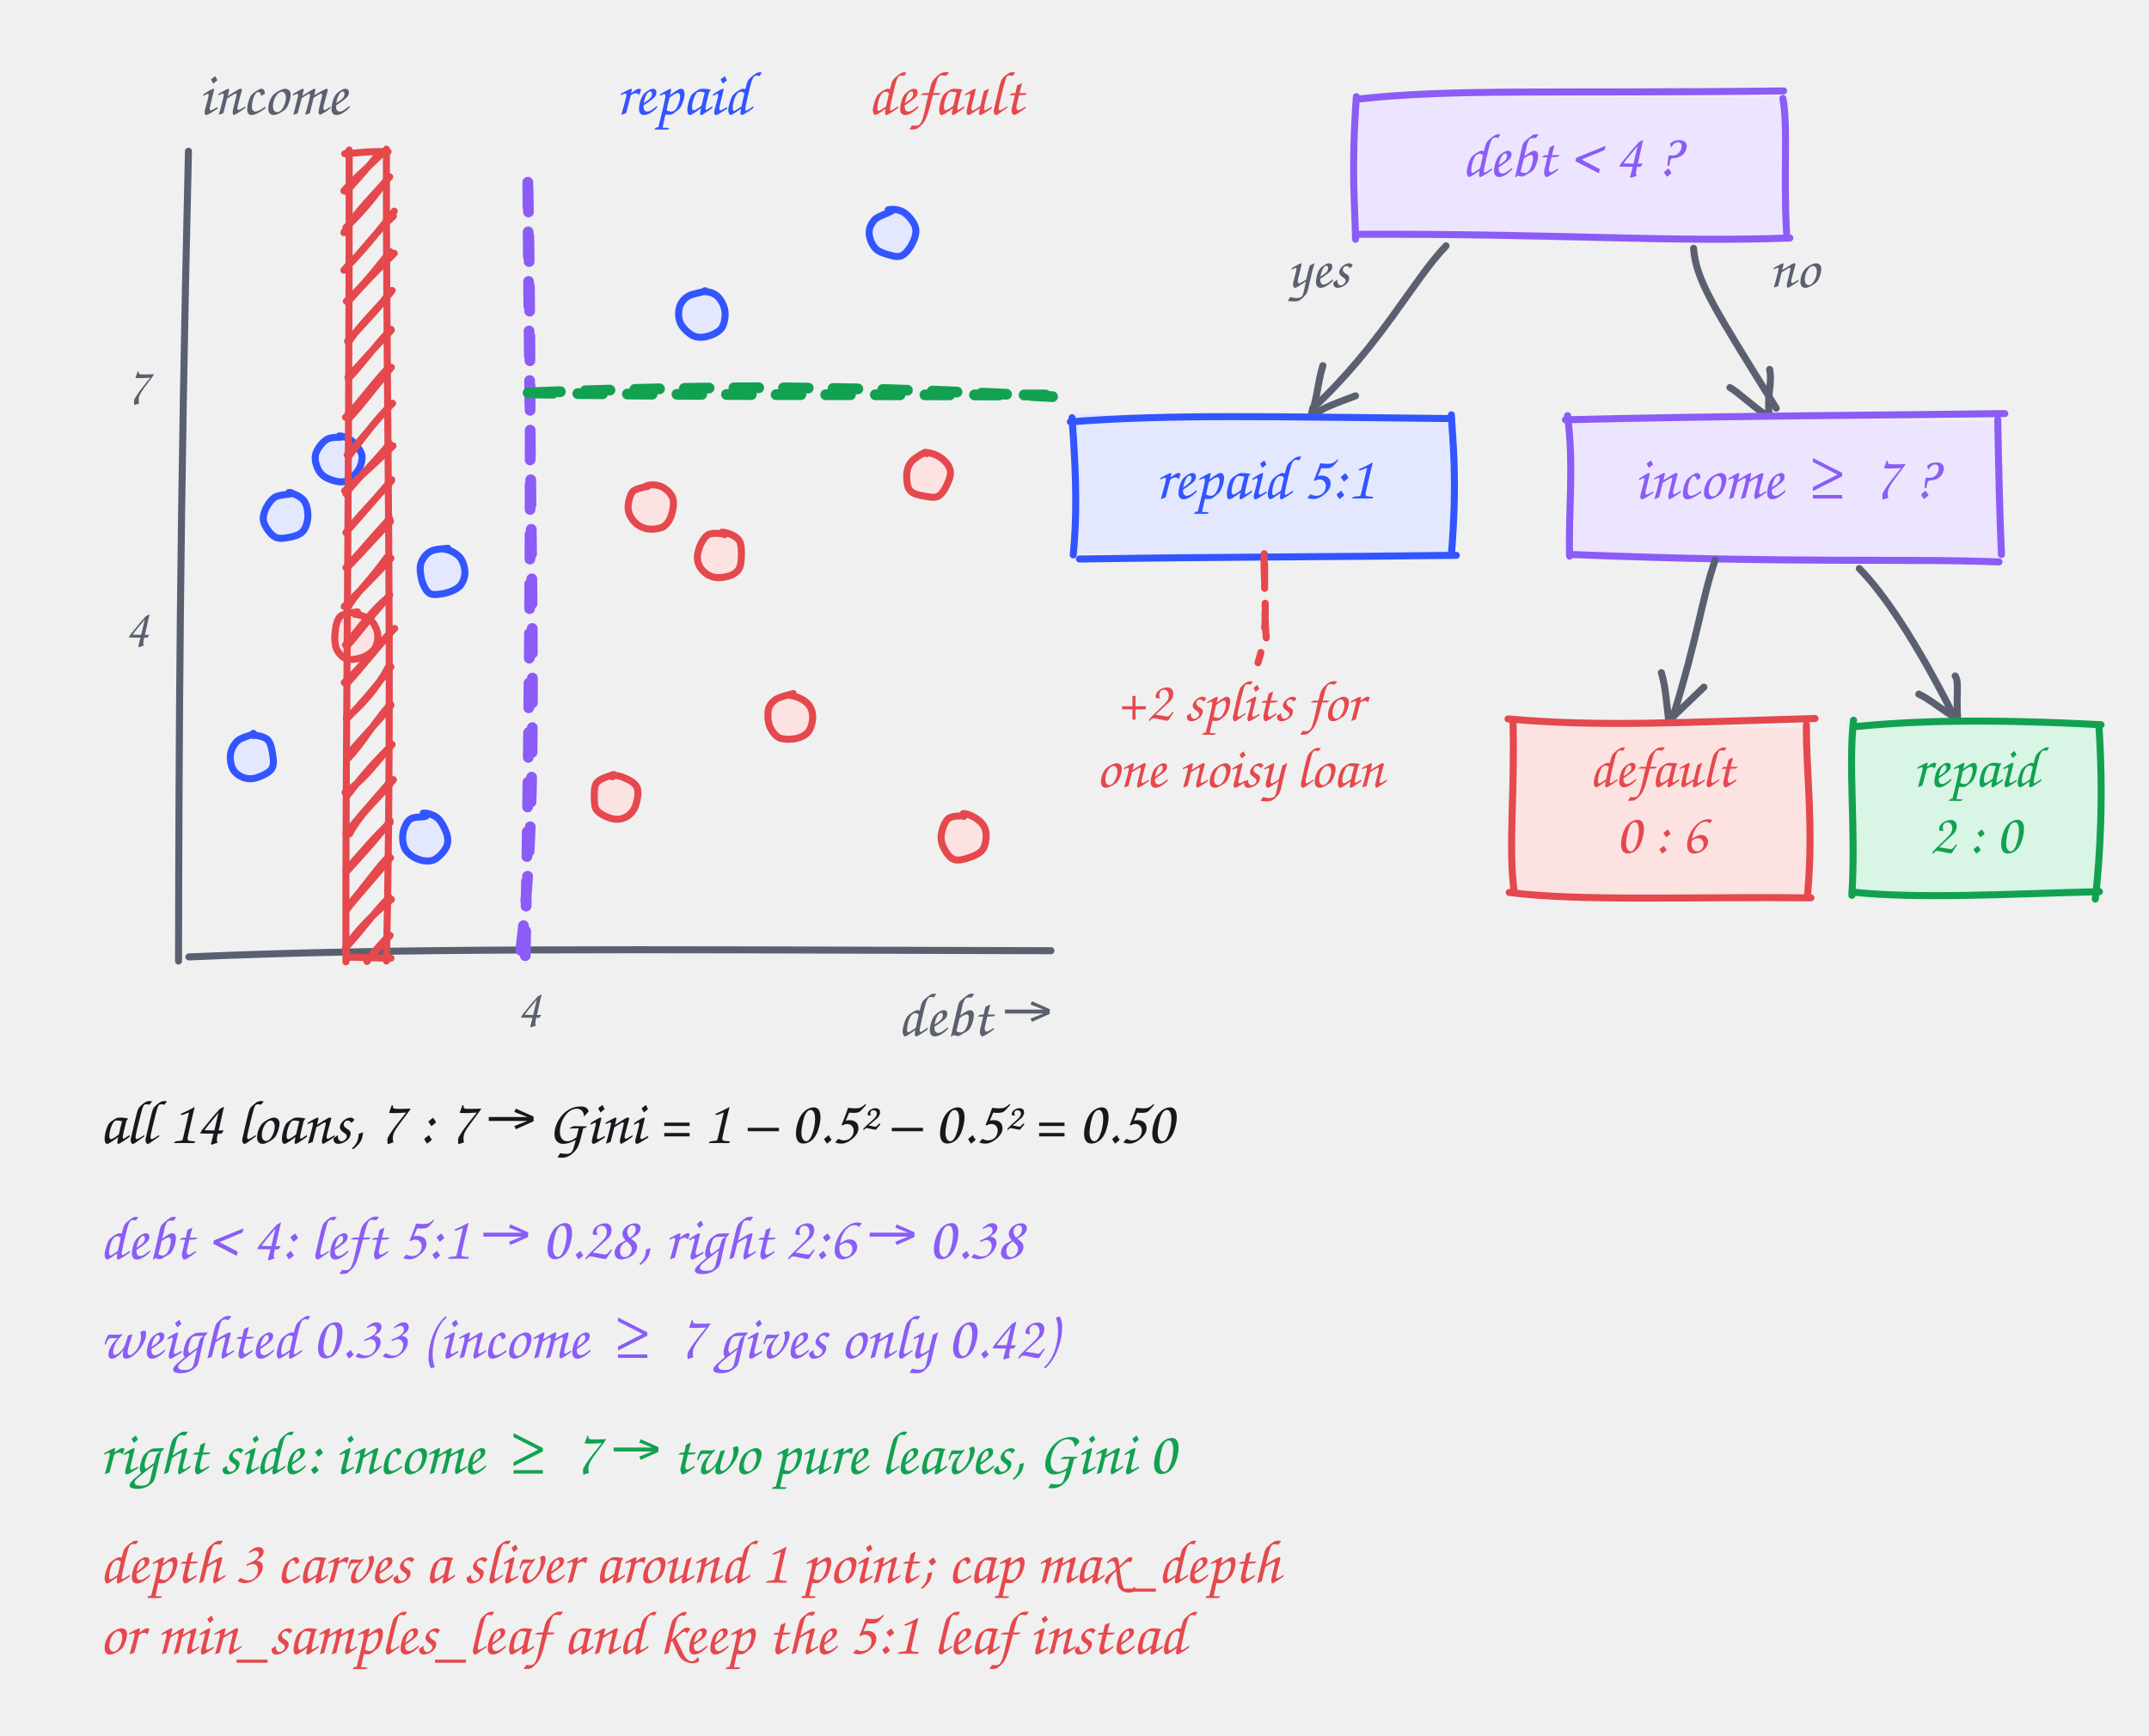
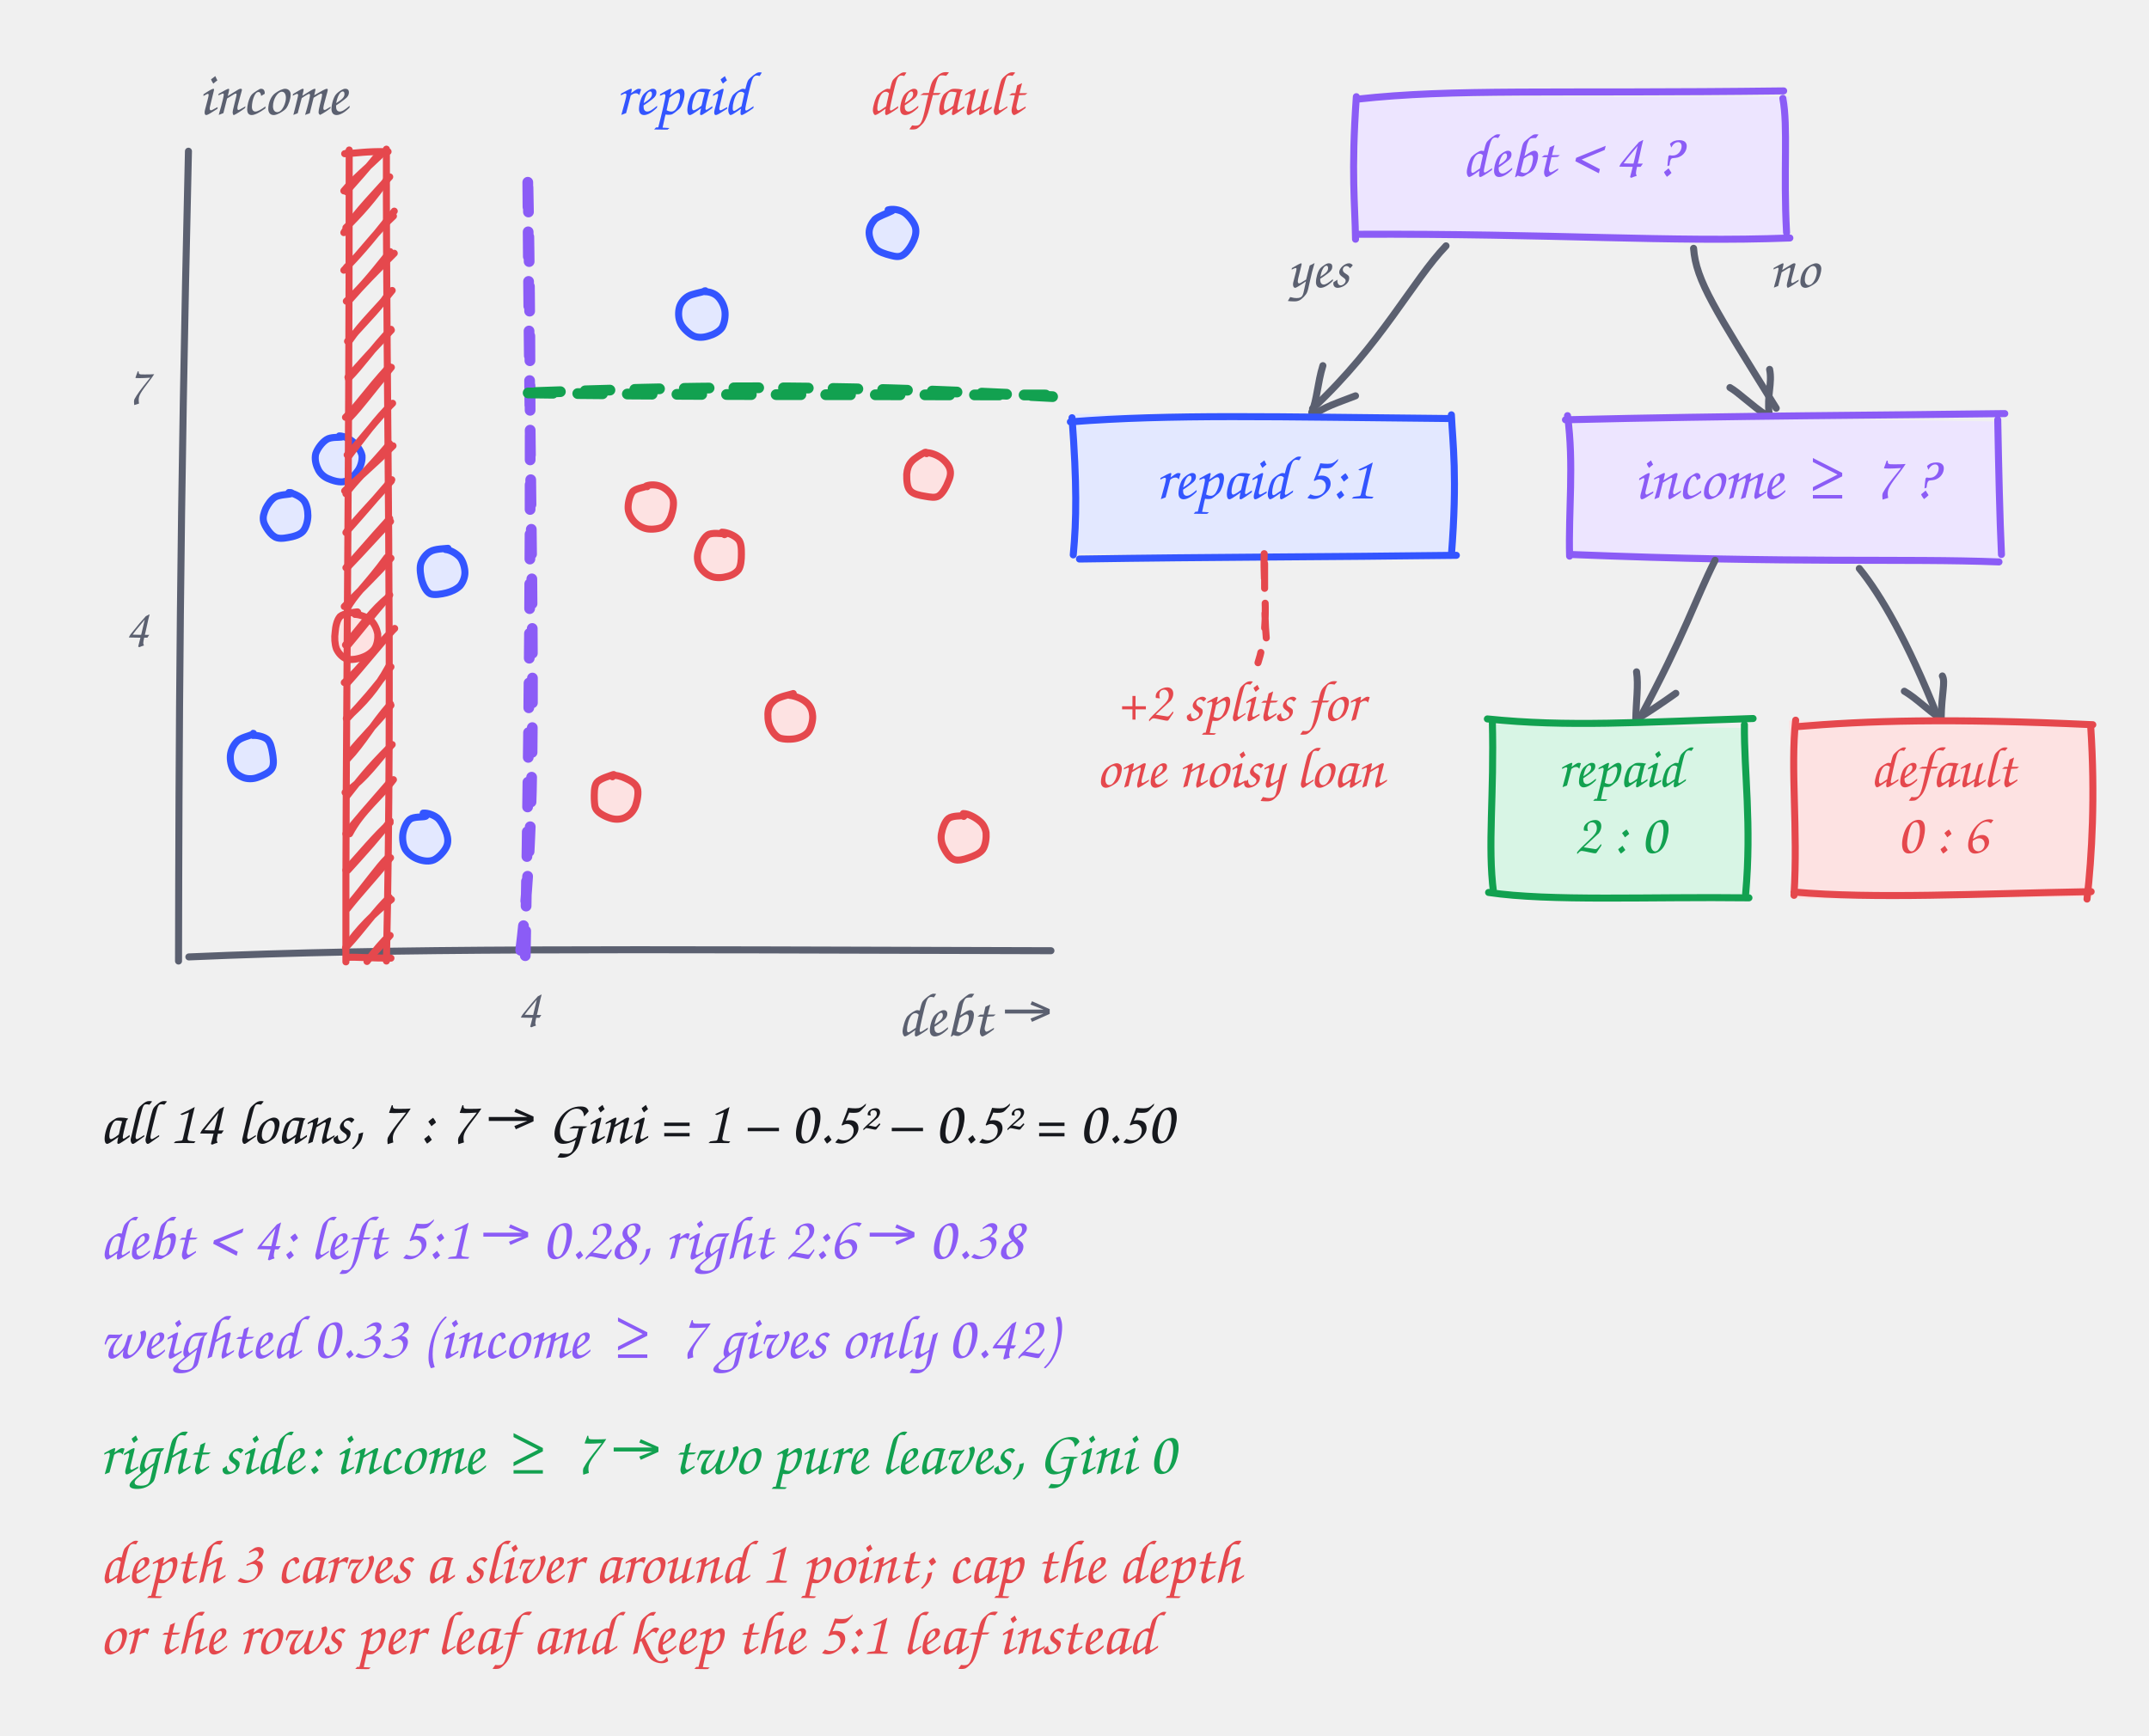
<svg xmlns="http://www.w3.org/2000/svg" viewBox="0 0 520 420" class="dg" font-family="Excalifont" data-diagram="decision-trees">
  <style>
.dg path{fill:none;stroke-linecap:round;stroke-linejoin:round;stroke-width:1.7}
.dg .w-thick{stroke-width:2.6}.dg .w-thin{stroke-width:1.1}
.dg text{font-family:Excalifont,'Comic Sans MS',cursive;stroke:none}.dg .t-mono{font-family:'JetBrains Mono',monospace}
.s-ink{stroke:#16181D}.s-muted{stroke:#5B6070}.s-red{stroke:#E5484D}.s-blue{stroke:#3355FF}.s-green{stroke:#12A150}.s-orange{stroke:#F59E0B}.s-violet{stroke:#8B5CF6}.s-paper{stroke:#fff}.s-hl{stroke:#FFE45C}
.f-ink{fill:#16181D!important}.f-muted{fill:#E9E3D9!important}.f-red{fill:#FDE2E2!important}.f-blue{fill:#E3E8FF!important}.f-green{fill:#D8F5E5!important}.f-orange{fill:#FFF1D6!important}.f-violet{fill:#EDE5FF!important}.f-paper{fill:#fff!important}.f-hl{fill:#FFE45C!important}
.h-red{stroke:#E5484D}.h-blue{stroke:#3355FF}.h-green{stroke:#12A150}.h-orange{stroke:#F59E0B}.h-violet{stroke:#8B5CF6}.h-hl{stroke:#FFE45C}.h-ink{stroke:#16181D}.h-muted{stroke:#9AA0AE}
.t-ink{fill:#16181D}.t-muted{fill:#5B6070}.t-red{fill:#E5484D}.t-blue{fill:#3355FF}.t-green{fill:#12A150}.t-orange{fill:#B7791F}.t-violet{fill:#8B5CF6}.t-paper{fill:#fff}
</style>
  <g data-el="0" data-step="0" style="--i:0">
    <path d="M45.7 231.6 C96.5 229.4, 146.6 229.8, 254.3 230.1" class="s-muted" pathLength="1" />
    <path d="M43.2 232.6 C43.3 180, 43.5 126, 45.6 36.6" class="s-muted" pathLength="1" />
    <text x="254" y="248" font-size="15" text-anchor="end" dominant-baseline="central" class="t t-muted">debt →</text>
    <text x="48" y="25" font-size="15" text-anchor="start" dominant-baseline="central" class="t t-muted">income</text>
    <text x="36" y="154" font-size="13" text-anchor="end" dominant-baseline="central" class="t t-muted">4</text>
    <text x="36" y="95.5" font-size="13" text-anchor="end" dominant-baseline="central" class="t t-muted">7</text>
    <text x="128" y="246" font-size="13" text-anchor="middle" dominant-baseline="central" class="t t-muted">4</text>
  </g>
  <g data-el="1" data-step="0" style="--i:1">
    <path d="M60.8 177.4 C61.8 177.3, 63.2 178.1, 64 178.9 C64.8 179.7, 65.5 180.9, 65.8 182.1 C66.1 183.2, 66.2 184.9, 65.7 185.9 C65.1 186.9, 63.4 187.6, 62.4 188.1 C61.3 188.5, 60.3 188.8, 59.3 188.4 C58.3 188.1, 57.1 186.8, 56.5 185.8 C55.9 184.8, 55.7 183.6, 55.8 182.5 C55.9 181.4, 56.3 180.2, 57.1 179.3 C58 178.5, 60.3 177.7, 61 177.4 C61.7 177.1, 61.3 177.4, 61.2 177.5" class="f-blue" />
    <path d="M61.2 178 C62.3 177.9, 63.8 178.3, 64.6 178.9 C65.4 179.6, 65.7 180.9, 65.9 182.1 C66.1 183.2, 66.4 185, 65.8 186 C65.2 187, 63.6 187.7, 62.5 188.1 C61.5 188.5, 60.3 188.6, 59.2 188.3 C58.2 188, 56.9 187.2, 56.4 186.2 C55.8 185.2, 55.6 183.5, 55.8 182.4 C56 181.2, 56.7 180, 57.5 179.3 C58.4 178.5, 60.3 178.1, 60.9 177.8 C61.5 177.5, 61.3 177.4, 61.3 177.5" class="s-blue" pathLength="1" />
    <path d="M69.7 119.2 C70.8 119.2, 72.1 120, 72.9 120.9 C73.7 121.8, 74.4 123.2, 74.5 124.3 C74.6 125.4, 74.3 126.7, 73.7 127.7 C73.1 128.7, 71.9 129.9, 70.8 130.3 C69.7 130.7, 68 130.5, 66.9 129.9 C65.8 129.4, 64.5 128.2, 64.1 127.2 C63.6 126.1, 63.9 124.6, 64.1 123.5 C64.4 122.3, 64.7 121, 65.6 120.2 C66.4 119.5, 68.6 119, 69.3 118.9 C70 118.7, 69.6 119.4, 69.8 119.5" class="f-blue" />
    <path d="M69.9 119.2 C71 119.4, 72.6 120.1, 73.4 121 C74.2 121.9, 74.5 123.5, 74.5 124.8 C74.5 126, 74.1 127.7, 73.3 128.6 C72.5 129.5, 70.9 129.9, 69.7 130.1 C68.6 130.3, 67.2 130.5, 66.3 129.8 C65.3 129.2, 64.1 127.4, 63.8 126.3 C63.5 125.1, 63.9 124.1, 64.3 123.1 C64.8 122.1, 65.6 120.9, 66.6 120.3 C67.7 119.7, 69.8 119.7, 70.4 119.5 C71 119.4, 70.4 119.2, 70.3 119.2" class="s-blue" pathLength="1" />
    <path d="M103 197.5 C104.2 197.6, 106.1 197.8, 107 198.6 C107.9 199.4, 108.4 201, 108.4 202.3 C108.4 203.5, 107.6 205, 106.9 206 C106.3 207, 105.5 207.9, 104.4 208.2 C103.3 208.5, 101.6 208.5, 100.5 207.9 C99.4 207.4, 98.2 206.2, 97.7 205 C97.2 203.8, 97.2 202, 97.6 201 C98 199.9, 99.1 199, 100.1 198.5 C101.1 197.9, 103 197.8, 103.6 197.6 C104.1 197.4, 103.5 197.2, 103.5 197.3" class="f-blue" />
    <path d="M102.4 196.8 C103.4 196.7, 104.9 197.2, 105.9 198 C106.8 198.8, 107.7 200.6, 108.1 201.8 C108.4 202.9, 108.5 204, 108 205 C107.5 206.1, 106.1 207.6, 105 208.1 C103.9 208.6, 102.4 208.4, 101.3 208 C100.1 207.6, 98.8 206.7, 98.1 205.6 C97.5 204.6, 97.3 202.9, 97.5 201.7 C97.7 200.5, 98.3 199, 99.2 198.3 C100.1 197.6, 102.3 197.8, 102.9 197.6 C103.5 197.4, 103 197.1, 103 197.1" class="s-blue" pathLength="1" />
    <path d="M107.7 132.7 C108.7 132.9, 110 133.8, 110.9 134.8 C111.7 135.8, 112.8 137.5, 112.9 138.7 C113 139.8, 112.4 141, 111.5 141.9 C110.7 142.7, 109.1 143.4, 107.8 143.7 C106.5 144, 104.9 144.1, 103.9 143.6 C102.9 143, 102.2 141.6, 101.9 140.5 C101.5 139.3, 101.3 138.1, 101.7 136.9 C102.2 135.8, 103.3 134.2, 104.4 133.6 C105.5 133, 107.7 133.4, 108.4 133.3 C109.1 133.1, 108.6 132.6, 108.5 132.7" class="f-blue" />
    <path d="M107.8 133 C109 133.1, 110.5 134, 111.3 134.9 C112.1 135.9, 112.5 137.5, 112.5 138.6 C112.5 139.7, 112 141, 111.3 141.8 C110.5 142.6, 109.2 143.2, 108 143.5 C106.8 143.8, 105 144.1, 104.1 143.7 C103.1 143.2, 102.5 141.8, 102.1 140.6 C101.8 139.5, 101.5 137.7, 101.8 136.5 C102.1 135.4, 103 134.1, 104.1 133.5 C105.2 132.8, 107.8 132.8, 108.4 132.7 C109 132.6, 108 132.9, 108 133" class="s-blue" pathLength="1" />
    <path d="M82.8 105.6 C83.9 105.7, 84.9 106.9, 85.5 107.7 C86.2 108.6, 86.7 109.6, 86.9 110.7 C87 111.9, 87 113.7, 86.3 114.6 C85.7 115.5, 84.1 115.8, 82.9 116.1 C81.7 116.4, 80.1 116.7, 79 116.2 C78 115.7, 76.8 114.3, 76.4 113.2 C76 112.1, 76.4 110.5, 76.8 109.4 C77.1 108.3, 77.5 107.1, 78.6 106.5 C79.6 105.8, 82.4 105.7, 83 105.5 C83.7 105.4, 82.5 105.6, 82.4 105.8" class="f-blue" />
    <path d="M82.1 105.5 C83.2 105.5, 84.6 106.2, 85.5 107 C86.4 107.8, 87.4 109.2, 87.6 110.3 C87.7 111.5, 87.3 112.9, 86.6 113.9 C85.9 114.9, 84.7 116.2, 83.5 116.5 C82.3 116.9, 80.4 116.3, 79.3 115.8 C78.2 115.3, 77.3 114.4, 76.9 113.4 C76.4 112.4, 76.1 111, 76.4 109.8 C76.8 108.6, 77.9 107.1, 79 106.4 C80 105.7, 82.1 105.9, 82.6 105.8 C83.1 105.7, 82.2 105.7, 82.2 105.8" class="s-blue" pathLength="1" />
    <path d="M170.2 70.3 C171.3 70.2, 172.9 70.7, 173.8 71.5 C174.6 72.3, 175 73.8, 175.2 75 C175.5 76.3, 175.7 78, 175.1 79 C174.5 80, 172.9 80.6, 171.8 81 C170.6 81.3, 169.3 81.3, 168.2 80.9 C167.1 80.5, 165.8 79.4, 165.2 78.5 C164.5 77.6, 164.2 76.6, 164.5 75.4 C164.7 74.2, 165.7 72.2, 166.7 71.4 C167.6 70.6, 169.7 70.9, 170.3 70.7 C170.9 70.5, 170.3 70.2, 170.3 70.3" class="f-blue" />
    <path d="M170.6 70.6 C171.7 70.6, 172.9 71, 173.7 71.8 C174.5 72.6, 175.2 73.9, 175.4 75.2 C175.6 76.5, 175.3 78.3, 174.7 79.3 C174 80.3, 172.6 81, 171.5 81.3 C170.3 81.7, 168.9 81.8, 167.8 81.3 C166.7 80.8, 165.2 79.4, 164.7 78.3 C164.1 77.1, 164.1 75.5, 164.4 74.4 C164.7 73.3, 165.5 72.3, 166.5 71.7 C167.5 71.1, 169.7 70.8, 170.4 70.5 C171 70.3, 170.5 70.4, 170.5 70.4" class="s-blue" pathLength="1" />
    <path d="M216.9 51.2 C218 51.1, 218.9 51.8, 219.7 52.5 C220.5 53.3, 221.5 54.2, 221.8 55.5 C222 56.7, 221.5 58.6, 220.9 59.8 C220.3 60.9, 219.2 61.9, 218 62.2 C216.8 62.5, 214.7 62, 213.6 61.4 C212.5 60.9, 211.8 59.9, 211.3 58.9 C210.8 57.8, 210.3 56.5, 210.5 55.4 C210.8 54.3, 212 52.9, 212.9 52.1 C213.9 51.4, 215.7 51.3, 216.3 51.2 C216.9 51, 216.4 51.2, 216.4 51.3" class="f-blue" />
    <path d="M214.9 50.8 C215.9 50.5, 217.6 50.7, 218.7 51.4 C219.7 52, 221 53.6, 221.4 54.7 C221.8 55.8, 221.6 57, 221.1 58.2 C220.6 59.4, 219.5 61.1, 218.5 61.7 C217.6 62.3, 216.6 62.1, 215.5 61.8 C214.3 61.5, 212.6 61, 211.8 60.1 C210.9 59.1, 210.3 57.5, 210.3 56.3 C210.3 55.1, 210.9 54, 211.7 53.1 C212.6 52.3, 214.8 51.6, 215.5 51.2 C216.2 50.9, 215.8 51, 215.9 51" class="s-blue" pathLength="1" />
    <path d="M86.3 148.2 C87.4 148.2, 88.9 148.9, 89.8 149.8 C90.7 150.7, 91.6 152.4, 91.6 153.7 C91.7 155, 90.9 156.5, 90.2 157.5 C89.4 158.5, 88.1 159.4, 87 159.6 C85.9 159.8, 84.5 159.5, 83.5 158.9 C82.6 158.4, 81.8 157.3, 81.3 156.2 C80.8 155.1, 80.2 153.6, 80.5 152.4 C80.7 151.2, 81.9 149.7, 83 149.1 C84 148.5, 86.1 148.7, 86.8 148.6 C87.5 148.6, 87.1 148.5, 87.1 148.5" class="f-red" />
    <path d="M85.9 148.7 C86.9 148.7, 88.7 149.3, 89.7 150.1 C90.6 150.9, 91.2 152.3, 91.4 153.4 C91.5 154.5, 91.3 155.9, 90.7 156.9 C90.1 157.8, 89 158.6, 87.9 159 C86.7 159.5, 85 159.8, 83.9 159.5 C82.8 159.1, 81.9 158.1, 81.4 157 C81 155.9, 80.9 154.3, 81.1 153 C81.2 151.7, 81.5 150.1, 82.3 149.2 C83.2 148.4, 85.7 148.2, 86.3 148.1 C87 148, 86.1 148.4, 86 148.6" class="s-red" pathLength="1" />
    <path d="M149.8 187.8 C150.9 187.9, 152.6 188.7, 153.3 189.5 C154 190.3, 154 191.5, 154.1 192.7 C154.1 193.9, 154.3 195.7, 153.6 196.6 C152.9 197.6, 151.1 198.1, 150 198.3 C148.8 198.4, 147.6 198.3, 146.5 197.7 C145.5 197.2, 143.9 196, 143.5 194.9 C143.1 193.8, 143.8 192, 144.2 191 C144.6 189.9, 145 189.1, 146.1 188.5 C147.1 188, 149.8 188, 150.5 187.9 C151.2 187.7, 150.4 187.4, 150.3 187.5" class="f-red" />
    <path d="M147.8 187.7 C148.9 187.5, 150.4 187.9, 151.4 188.4 C152.5 188.9, 153.8 189.6, 154.2 190.7 C154.6 191.8, 154.2 193.8, 153.8 195 C153.4 196.1, 152.6 197.1, 151.7 197.6 C150.8 198.2, 149.6 198.4, 148.4 198.2 C147.2 198, 145.3 197.1, 144.6 196.3 C143.8 195.5, 143.9 194.6, 143.8 193.4 C143.8 192.3, 143.7 190.3, 144.4 189.4 C145.2 188.4, 147.6 187.8, 148.3 187.5 C148.9 187.3, 148.3 187.8, 148.2 188" class="s-red" pathLength="1" />
    <path d="M175.4 129.2 C176.6 129.4, 177.8 130.2, 178.5 131 C179.2 131.9, 179.6 133.1, 179.5 134.3 C179.4 135.5, 178.8 137.4, 178.1 138.3 C177.5 139.2, 176.5 139.5, 175.5 139.7 C174.5 139.8, 173 139.9, 171.9 139.3 C170.9 138.8, 169.6 137.6, 169.1 136.5 C168.5 135.5, 168.2 134.1, 168.6 133 C169 131.9, 170.2 130.7, 171.4 130 C172.5 129.3, 174.9 128.9, 175.6 128.7 C176.3 128.6, 175.6 129.2, 175.5 129.3" class="f-red" />
    <path d="M174.7 128.8 C175.9 128.8, 177.8 129.6, 178.6 130.5 C179.4 131.3, 179.4 132.9, 179.4 134.1 C179.4 135.4, 179.3 137, 178.7 137.9 C178 138.8, 176.8 139.4, 175.6 139.6 C174.5 139.9, 172.9 139.9, 171.9 139.4 C170.8 139, 169.7 137.9, 169.2 136.9 C168.7 135.9, 168.6 134.5, 169 133.3 C169.3 132, 170.2 130.2, 171.2 129.5 C172.2 128.8, 174.6 129.2, 175.3 129.2 C176 129.2, 175.4 129.3, 175.3 129.4" class="s-red" pathLength="1" />
    <path d="M191.6 168.1 C192.7 168.1, 194.5 169, 195.3 169.9 C196.2 170.7, 196.8 171.8, 196.8 173 C196.8 174.3, 196.1 176.3, 195.3 177.2 C194.4 178.1, 193 178.3, 191.9 178.5 C190.8 178.7, 189.6 178.7, 188.6 178.3 C187.7 177.8, 186.5 176.8, 186 175.7 C185.5 174.6, 185.4 172.9, 185.6 171.8 C185.9 170.7, 186.6 169.6, 187.7 169 C188.9 168.3, 191.7 168, 192.4 167.9 C193.1 167.9, 192.1 168.5, 192 168.6" class="f-red" />
    <path d="M191.1 168.3 C192.3 168.4, 194.1 169.1, 195 169.9 C195.9 170.6, 196.5 171.7, 196.6 172.9 C196.8 174, 196.4 175.8, 195.8 176.8 C195.2 177.8, 194 178.4, 192.8 178.7 C191.6 179, 189.7 179, 188.6 178.6 C187.6 178.1, 186.8 177, 186.3 175.9 C185.8 174.8, 185.7 173, 185.9 171.9 C186.1 170.8, 186.7 170, 187.7 169.3 C188.7 168.6, 191.2 168.1, 191.8 167.9 C192.4 167.7, 191.3 168.1, 191.3 168.2" class="s-red" pathLength="1" />
    <path d="M225.6 109.9 C226.7 110.2, 227.8 111, 228.4 111.9 C229.1 112.8, 229.7 114.1, 229.7 115.3 C229.6 116.4, 229 118, 228.3 118.9 C227.6 119.8, 226.5 120.6, 225.4 120.7 C224.3 120.8, 222.5 120.3, 221.6 119.7 C220.6 119.1, 220.2 118.2, 219.8 117 C219.4 115.8, 219 113.9, 219.4 112.8 C219.8 111.6, 221.3 110.5, 222.4 110 C223.4 109.4, 225.1 109.4, 225.7 109.4 C226.4 109.4, 226.2 109.7, 226.2 109.8" class="f-red" />
    <path d="M223.6 109.6 C224.7 109.4, 226.2 109.9, 227.2 110.5 C228.3 111.1, 229.5 112.4, 229.8 113.4 C230.2 114.5, 229.9 115.6, 229.4 116.7 C229 117.8, 228.1 119.4, 227.2 120 C226.3 120.6, 225 120.3, 223.8 120.1 C222.6 119.9, 220.9 119.6, 220.2 118.7 C219.4 117.8, 219.4 116, 219.4 114.8 C219.5 113.6, 219.8 112.6, 220.5 111.8 C221.2 110.9, 223 109.9, 223.6 109.6 C224.2 109.2, 224.2 109.7, 224.2 109.8" class="s-red" pathLength="1" />
    <path d="M232.3 197.2 C233.4 196.9, 234.8 197.3, 235.7 197.9 C236.7 198.5, 237.6 199.6, 238.1 200.8 C238.5 202, 238.6 203.9, 238.3 205.1 C237.9 206.2, 236.9 207.1, 235.9 207.7 C234.9 208.2, 233.2 208.5, 232 208.3 C230.7 208.1, 229.2 207.5, 228.4 206.5 C227.6 205.5, 227.1 203.4, 227.2 202.2 C227.4 201, 228.3 200.2, 229.1 199.3 C230 198.4, 232 197.4, 232.6 197 C233.1 196.7, 232.4 197, 232.4 197.2" class="f-red" />
    <path d="M233.1 196.9 C234.3 196.9, 236.1 197.9, 237 198.7 C237.9 199.4, 238.4 200.4, 238.6 201.5 C238.7 202.7, 238.5 204.6, 237.8 205.6 C237.1 206.6, 235.6 207.2, 234.4 207.6 C233.3 208, 231.8 208.4, 230.8 208 C229.7 207.6, 228.8 206.1, 228.3 205.1 C227.8 204.1, 227.6 202.9, 227.8 201.8 C228 200.6, 228.6 198.8, 229.5 198.1 C230.4 197.4, 232.5 197.5, 233.1 197.4 C233.7 197.4, 233.1 197.5, 233.2 197.6" class="s-red" pathLength="1" />
    <path d="M157.2 117.5 C158.4 117.4, 159.7 117.8, 160.7 118.5 C161.6 119.1, 162.5 120.4, 162.8 121.6 C163.1 122.7, 162.9 124.4, 162.3 125.4 C161.8 126.4, 160.7 127.2, 159.5 127.7 C158.4 128.2, 156.7 128.7, 155.6 128.4 C154.4 128.1, 153.3 126.6, 152.7 125.6 C152.2 124.6, 152.1 123.6, 152.3 122.5 C152.4 121.4, 152.8 119.7, 153.6 118.8 C154.4 117.8, 156.3 117.2, 156.8 117 C157.4 116.8, 156.9 117.5, 156.9 117.7" class="f-red" />
    <path d="M156.4 117.6 C157.5 117.2, 159 117.3, 160.1 117.8 C161.2 118.3, 162.4 119.4, 162.8 120.6 C163.2 121.8, 162.8 123.7, 162.4 124.9 C162 126, 161.4 126.9, 160.5 127.5 C159.5 128, 157.8 128.2, 156.6 128 C155.5 127.8, 154.4 127.2, 153.6 126.4 C152.8 125.6, 152.1 124.4, 152 123.2 C151.9 122, 152.3 120.1, 153 119.1 C153.7 118.2, 155.8 118, 156.4 117.7 C157 117.5, 156.5 117.7, 156.6 117.8" class="s-red" pathLength="1" />
    <text x="149" y="25" font-size="15" text-anchor="start" dominant-baseline="central" class="t t-blue t-bold">repaid</text>
    <text x="209.9" y="25" font-size="15" text-anchor="start" dominant-baseline="central" class="t t-red t-bold">default</text>
  </g>
  <g data-el="2" data-step="1" style="--i:0">
    <text x="24" y="274" font-size="15" text-anchor="start" dominant-baseline="central" class="t t-ink">all 14 loans, 7 : 7  →  Gini = 1 − 0.5² − 0.5² = 0.50</text>
  </g>
  <g data-el="3" data-step="2" style="--i:0">
    <path d="M126 230 C130.6 192.5, 128.4 150.2, 127.7 42.8 M127.1 231.3 C128.4 161, 128.7 89.8, 127.7 41.9" class="s-violet w-thick" stroke-dasharray="6 6" />
  </g>
  <g data-el="4" data-step="2" style="--i:1">
    <path d="M328.5 23.6 L432.9 23.4 L431.5 58.2 L328.9 57.2" class="f-violet" />
    <path d="M328.4 24 C351.9 21.4, 375 22.7, 431.6 22 M431.4 23.8 C432.7 30.8, 431.5 41.2, 432.3 56.3 M433.1 57.6 C404.1 58.7, 376.4 56.5, 328.1 56.7 M328 57.9 C327.9 49.5, 326.9 42, 328.2 23.4" class="s-violet" pathLength="1" />
    <text x="380" y="40" font-size="15" text-anchor="middle" dominant-baseline="central" class="t t-violet t-bold">debt &lt; 4 ?</text>
    <path d="M349.9 59.5 C341.9 67.8, 334.3 83.3, 317.6 98.9" class="s-muted" pathLength="1" />
    <path d="M328 95.8 C324.2 97.3, 319.7 98.7, 318 100.5 M317.4 99.8 C318.7 96.8, 318.8 92.7, 320.1 88.5" class="s-muted" pathLength="1" />
    <text x="319" y="67" font-size="14" text-anchor="middle" dominant-baseline="central" class="t t-muted">yes</text>
    <path d="M409.8 60.1 C410.4 68, 415 74.9, 429.8 98.8" class="s-muted" pathLength="1" />
    <path d="M428.2 89.4 C428.9 92.8, 427.5 95.7, 428.1 100.2 M427.4 100.5 C423.8 98.1, 420.7 95, 418.6 93.8" class="s-muted" pathLength="1" />
    <text x="434" y="67" font-size="14" text-anchor="middle" dominant-baseline="central" class="t t-muted">no</text>
    <path d="M259.9 100.1 L351.3 101.9 L351.5 135.4 L260.4 133.9" class="f-blue" />
    <path d="M259 102.1 C283.4 100.2, 308.2 100.9, 351 101.3 M351.2 100.4 C351.5 107.2, 352.7 115.3, 351.2 134.4 M352.4 134.4 C322.3 134.8, 293.5 134.8, 261.2 135.3 M259.7 134.3 C260.5 125.7, 260.6 117.3, 259.4 101.1" class="s-blue" pathLength="1" />
    <text x="306" y="118" font-size="15" text-anchor="middle" dominant-baseline="central" class="t t-blue">repaid 5:1</text>
    <path d="M380.8 100.7 L483.3 102 L484.5 135.4 L380.4 134.7" class="f-violet" />
    <path d="M378.8 101.6 C419.4 100.6, 458.1 100.5, 485.1 100.1 M483.4 101.6 C483.6 112.6, 483.9 125.9, 484.3 134.2 M483.7 136 C460.6 135.1, 434.8 136.4, 380.1 134.2 M379.8 134.6 C379.5 123.7, 380.9 112.4, 379.3 100.6" class="s-violet" pathLength="1" />
    <text x="432" y="118" font-size="15" text-anchor="middle" dominant-baseline="central" class="t t-violet t-bold">income ≥ 7 ?</text>
  </g>
  <g data-el="5" data-step="2" style="--i:2">
    <text x="24" y="302" font-size="15" text-anchor="start" dominant-baseline="central" class="t t-violet">debt &lt; 4:  left 5:1 → 0.28,  right 2:6 → 0.38</text>
  </g>
  <g data-el="6" data-step="2" style="--i:3">
    <text x="24" y="326" font-size="15" text-anchor="start" dominant-baseline="central" class="t t-violet t-bold">weighted 0.33  (income ≥ 7 gives only 0.42)</text>
  </g>
  <g data-el="7" data-step="3" style="--i:0">
    <path d="M129.6 95 C163.2 93.8, 197.2 92.8, 254.7 96 M127.8 95.1 C160.8 95.6, 195.2 95.5, 253 95.6" class="s-green w-thick" stroke-dasharray="6 6" />
  </g>
  <g data-el="8" data-step="3" style="--i:1">
-     <path d="M415 135.6 C411.6 145.7, 411.1 153.2, 404.6 174.2" class="s-muted" pathLength="1" />
-     <path d="M412.3 166.3 C410.2 168.3, 407.3 171.1, 404.5 173.8 M403.8 174.6 C403.2 169.5, 403 166.1, 402 162.8" class="s-muted" pathLength="1" />
-     <path d="M449.9 137.6 C456 143.8, 463.7 155.4, 472.8 173.3" class="s-muted" pathLength="1" />
-     <path d="M473.1 163.6 C474.1 165.1, 473.3 167.6, 473.7 174.1 M473.3 173.7 C470.3 172.2, 467.3 169.4, 464.3 168" class="s-muted" pathLength="1" />
-     <path d="M365.4 175.3 L437 176.2 L438.7 217.3 L365.2 216" class="f-red" />
-     <path d="M364.9 174 C387.2 176, 407.3 174.8, 439.2 173.9 M437.1 175.4 C437 186.8, 438.9 199.6, 437.4 216.3 M438.2 217.3 C410.3 217, 382 218.2, 365.2 216 M366.4 216 C364.9 204.5, 366.6 192.6, 366.1 174.3" class="s-red" pathLength="1" />
-     <text x="402" y="187.9" font-size="14" text-anchor="middle" dominant-baseline="central" class="t t-red">default</text>
-     <text x="402" y="204" font-size="14" text-anchor="middle" dominant-baseline="central" class="t t-red">0 : 6</text>
-     <path d="M446.9 174.4 L507.7 174.8 L508.4 217.1 L448.6 217.5" class="f-green" />
-     <path d="M448.4 175.9 C462.9 174.5, 479.2 173.9, 508.4 175.4 M507.9 175.9 C509 192.6, 508.2 207.1, 507 217.6 M508 215.8 C485 216.4, 464.3 217.6, 448.1 215.9 M448.1 216.7 C449.1 200.5, 447.2 186.1, 448.5 174.3" class="s-green" pathLength="1" />
-     <text x="478" y="187.9" font-size="14" text-anchor="middle" dominant-baseline="central" class="t t-green">repaid</text>
-     <text x="478" y="204" font-size="14" text-anchor="middle" dominant-baseline="central" class="t t-green">2 : 0</text>
+     <path d="M415 135.6 C410 145.6, 407.9 153.1, 396.6 174.2" class="s-muted" pathLength="1" />
+     <path d="M405.5 167.8 C403.1 169.5, 399.8 171.8, 396.5 173.8 M395.8 174.6 C395.9 169.4, 396.5 165.9, 396 162.6" class="s-muted" pathLength="1" />
+     <path d="M449.9 137.6 C455 143.8, 461.7 155.4, 468.8 173.3" class="s-muted" pathLength="1" />
+     <path d="M470 163.6 C470.8 165.1, 469.8 167.6, 469.7 174.1 M469.3 173.7 C466.5 171.9, 463.6 168.9, 460.8 167.3" class="s-muted" pathLength="1" />
+     <path d="M360.4 175.3 L422 176.2 L423.7 217.3 L360.2 216" class="f-green" />
+     <path d="M359.9 174 C379.3 176, 396.6 174.8, 424.2 173.9 M422.1 175.4 C422 186.8, 423.9 199.6, 422.4 216.3 M423.2 217.3 C399.3 217, 374.9 218.2, 360.2 216 M361.4 216 C359.9 204.5, 361.6 192.6, 361.1 174.3" class="s-green" pathLength="1" />
+     <text x="392" y="187.9" font-size="14" text-anchor="middle" dominant-baseline="central" class="t t-green">repaid</text>
+     <text x="392" y="204" font-size="14" text-anchor="middle" dominant-baseline="central" class="t t-green">2 : 0</text>
+     <path d="M432.9 174.4 L505.7 174.8 L506.4 217.1 L434.6 217.5" class="f-red" />
+     <path d="M434.4 175.9 C452 174.4, 471.5 173.8, 506.4 175.4 M505.9 175.9 C507 192.6, 506.2 207.1, 505 217.6 M506 215.8 C478.5 216.3, 453.5 217.6, 434.1 215.9 M434.1 216.7 C435.1 200.5, 433.2 186.1, 434.5 174.3" class="s-red" pathLength="1" />
+     <text x="470" y="187.9" font-size="14" text-anchor="middle" dominant-baseline="central" class="t t-red">default</text>
+     <text x="470" y="204" font-size="14" text-anchor="middle" dominant-baseline="central" class="t t-red">0 : 6</text>
  </g>
  <g data-el="9" data-step="3" style="--i:2">
    <text x="24" y="354" font-size="15" text-anchor="start" dominant-baseline="central" class="t t-green">right side: income ≥ 7 → two pure leaves, Gini 0</text>
  </g>
  <g data-el="10" data-step="4" style="--i:0">
    <path d="M83.8 37.1 C83.8 37.1, 83.8 37.1, 83.8 37.1 M83.8 37.1 C83.8 37.1, 83.8 37.1, 83.8 37.1 M83.2 46.2 C85.8 43.1, 88.8 40.7, 92 37.6 M83.8 46.4 C86.3 43.6, 88.6 41, 91.7 37.2 M83.2 56.3 C85.6 52.1, 88.3 49.5, 94.3 42.8 M83.7 55.1 C86.8 52.1, 90.6 47.9, 93.8 43.1 M83.2 65.4 C86.4 62.1, 88.9 59.4, 95.4 51.1 M83.8 64.7 C87.6 61, 90.6 56.5, 95.2 52.3 M84.7 72.5 C87.9 68.8, 90.8 65.9, 95.4 61.3 M83.8 72.9 C86.4 70.6, 89.1 67.6, 94.4 60.9 M84.1 82.6 C88.7 77.5, 93 73.2, 94 70.9 M84.4 82.7 C87.6 78, 91.7 74.4, 94.9 70.3 M84.3 91.6 C87.4 88.5, 90.2 84.3, 94.6 79.7 M84.2 91.3 C86.3 89.1, 88.4 86.5, 94.7 79.9 M84.7 101 C87.3 98.3, 89.4 95.3, 94.7 88.9 M83.6 101 C86.6 98.1, 88.4 95.1, 94.2 88.7 M84.5 110.3 C87.3 106.6, 91.3 101.1, 95 97.6 M84 110.1 C86.9 107.2, 89 104, 94.3 98.3 M83.4 118.8 C86 116.3, 89.8 113.1, 95.1 107.9 M83.7 119.5 C86.1 116.2, 89 113.7, 94.3 107.4 M84.2 128.3 C87.7 124.4, 92.6 118.6, 94.8 116.1 M83.7 128.9 C85.9 125.9, 88.2 123.7, 94.7 116.4 M84.2 137.2 C87.6 133.7, 91.4 129.4, 94.5 126.2 M83.7 137.4 C86.4 134.5, 89.2 131.1, 94.3 125.5 M84 147.4 C85.6 144.1, 88.8 141.5, 93.6 134.9 M83.3 146.8 C86.9 143.1, 90.9 139.3, 94.6 135.1 M83.6 156.1 C87.1 151.9, 90.4 147.3, 94 144.5 M84 156.4 C87.1 152.7, 89.8 149.2, 94.3 144 M83.3 165.2 C87.5 161.5, 90.6 156.8, 95.5 152.1 M83.9 165.5 C87.7 161.3, 91.8 156.1, 95 152.6 M83.8 173.9 C88 170.2, 91.1 166.7, 94 161.4 M84.3 173.6 C87.5 170.2, 90.5 166.8, 94.6 161.4 M84 183.8 C88 179.6, 90 175.5, 94.5 170.4 M84.2 182.7 C87.8 178.2, 92.5 173.7, 94.6 170.7 M83.5 191.8 C88.6 188.5, 91.6 183.6, 94.9 180.2 M84 192.6 C86.7 189.2, 88.7 186.4, 94.6 180.5 M84.6 201.8 C87.4 196.4, 92.3 192.6, 95.2 188.7 M83.7 201.8 C86.3 198.4, 88.6 195.9, 94.3 189.3 M83.7 210.6 C86.8 207.2, 91 202.1, 94.4 199.1 M84.2 210.6 C88.1 206.3, 91.7 202.3, 94.4 198.7 M84.3 219.2 C88.2 214.6, 91.7 209.6, 93.7 207.7 M84.1 219.9 C86.4 216.9, 89.6 213.5, 94.5 207.6 M83.6 229.4 C86.5 224.9, 90.7 220.9, 94.7 217.7 M83.8 229.2 C87.8 224.9, 90.9 220.3, 94.2 217.2 M88.8 232.7 C90.6 230.2, 92.9 227.6, 94.1 226.5 M88.9 232.4 C90.7 230.5, 92.5 228.5, 94.4 226.4" class="h-red" pathLength="1" />
    <path d="M83.4 37.2 C86.4 37.1, 88.3 36.6, 93.9 36.7 M93.5 36.1 C93.4 99.2, 95.1 160.4, 93.5 232.6 M94.6 231.9 C90 231.9, 86.3 231.6, 84.2 231.7 M83.7 232.8 C83.6 177.5, 84.5 125, 84.5 36.3" class="s-red" pathLength="1" />
  </g>
  <g data-el="11" data-step="4" style="--i:1">
    <path d="M305.9 134 C305.6 142.6, 307.4 151.2, 304.4 160.4 M306 136.4 C306 144.8, 305.9 154.1, 307.1 159.1" class="s-red" stroke-dasharray="6 6" />
    <text x="300" y="171.9" font-size="14" text-anchor="middle" dominant-baseline="central" class="t t-red">+2 splits for</text>
    <text x="300" y="188" font-size="14" text-anchor="middle" dominant-baseline="central" class="t t-red">one noisy loan</text>
  </g>
  <g data-el="12" data-step="4" style="--i:2">
-     <text x="24" y="380.4" font-size="15" text-anchor="start" dominant-baseline="central" class="t t-red">depth 3 carves a sliver around 1 point; cap max_depth</text>
-     <text x="24" y="397.6" font-size="15" text-anchor="start" dominant-baseline="central" class="t t-red">or min_samples_leaf and keep the 5:1 leaf instead</text>
+     <text x="24" y="380.4" font-size="15" text-anchor="start" dominant-baseline="central" class="t t-red">depth 3 carves a sliver around 1 point; cap the depth</text>
+     <text x="24" y="397.6" font-size="15" text-anchor="start" dominant-baseline="central" class="t t-red">or the rows per leaf and keep the 5:1 leaf instead</text>
  </g>
</svg>
